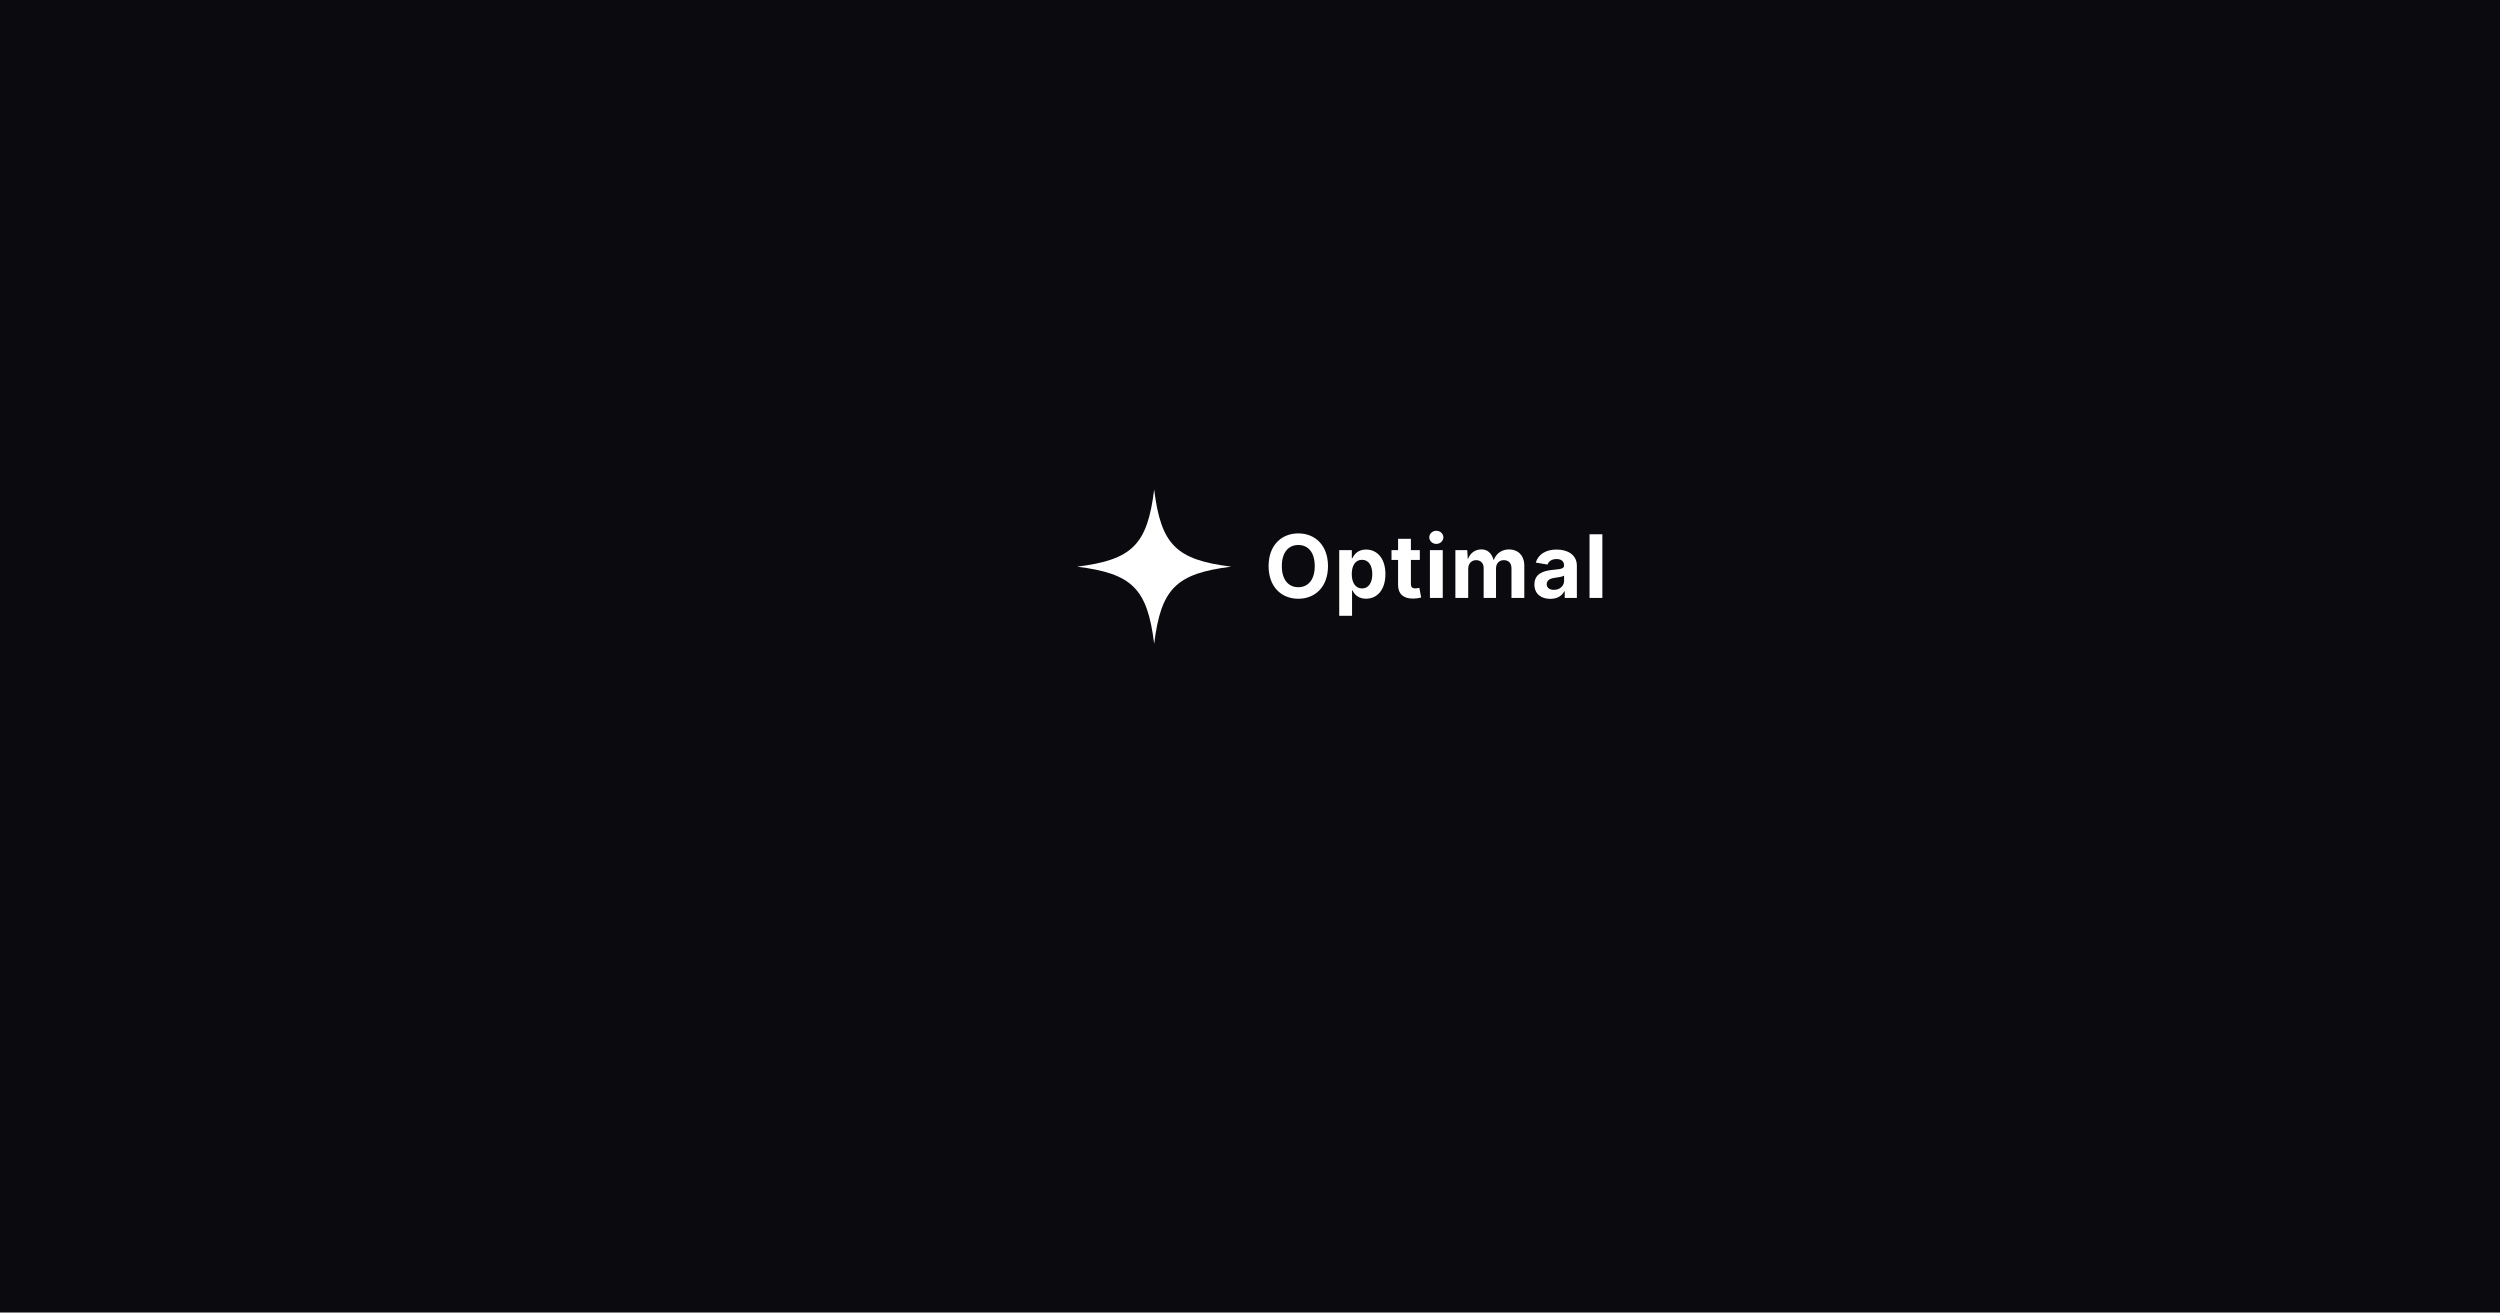
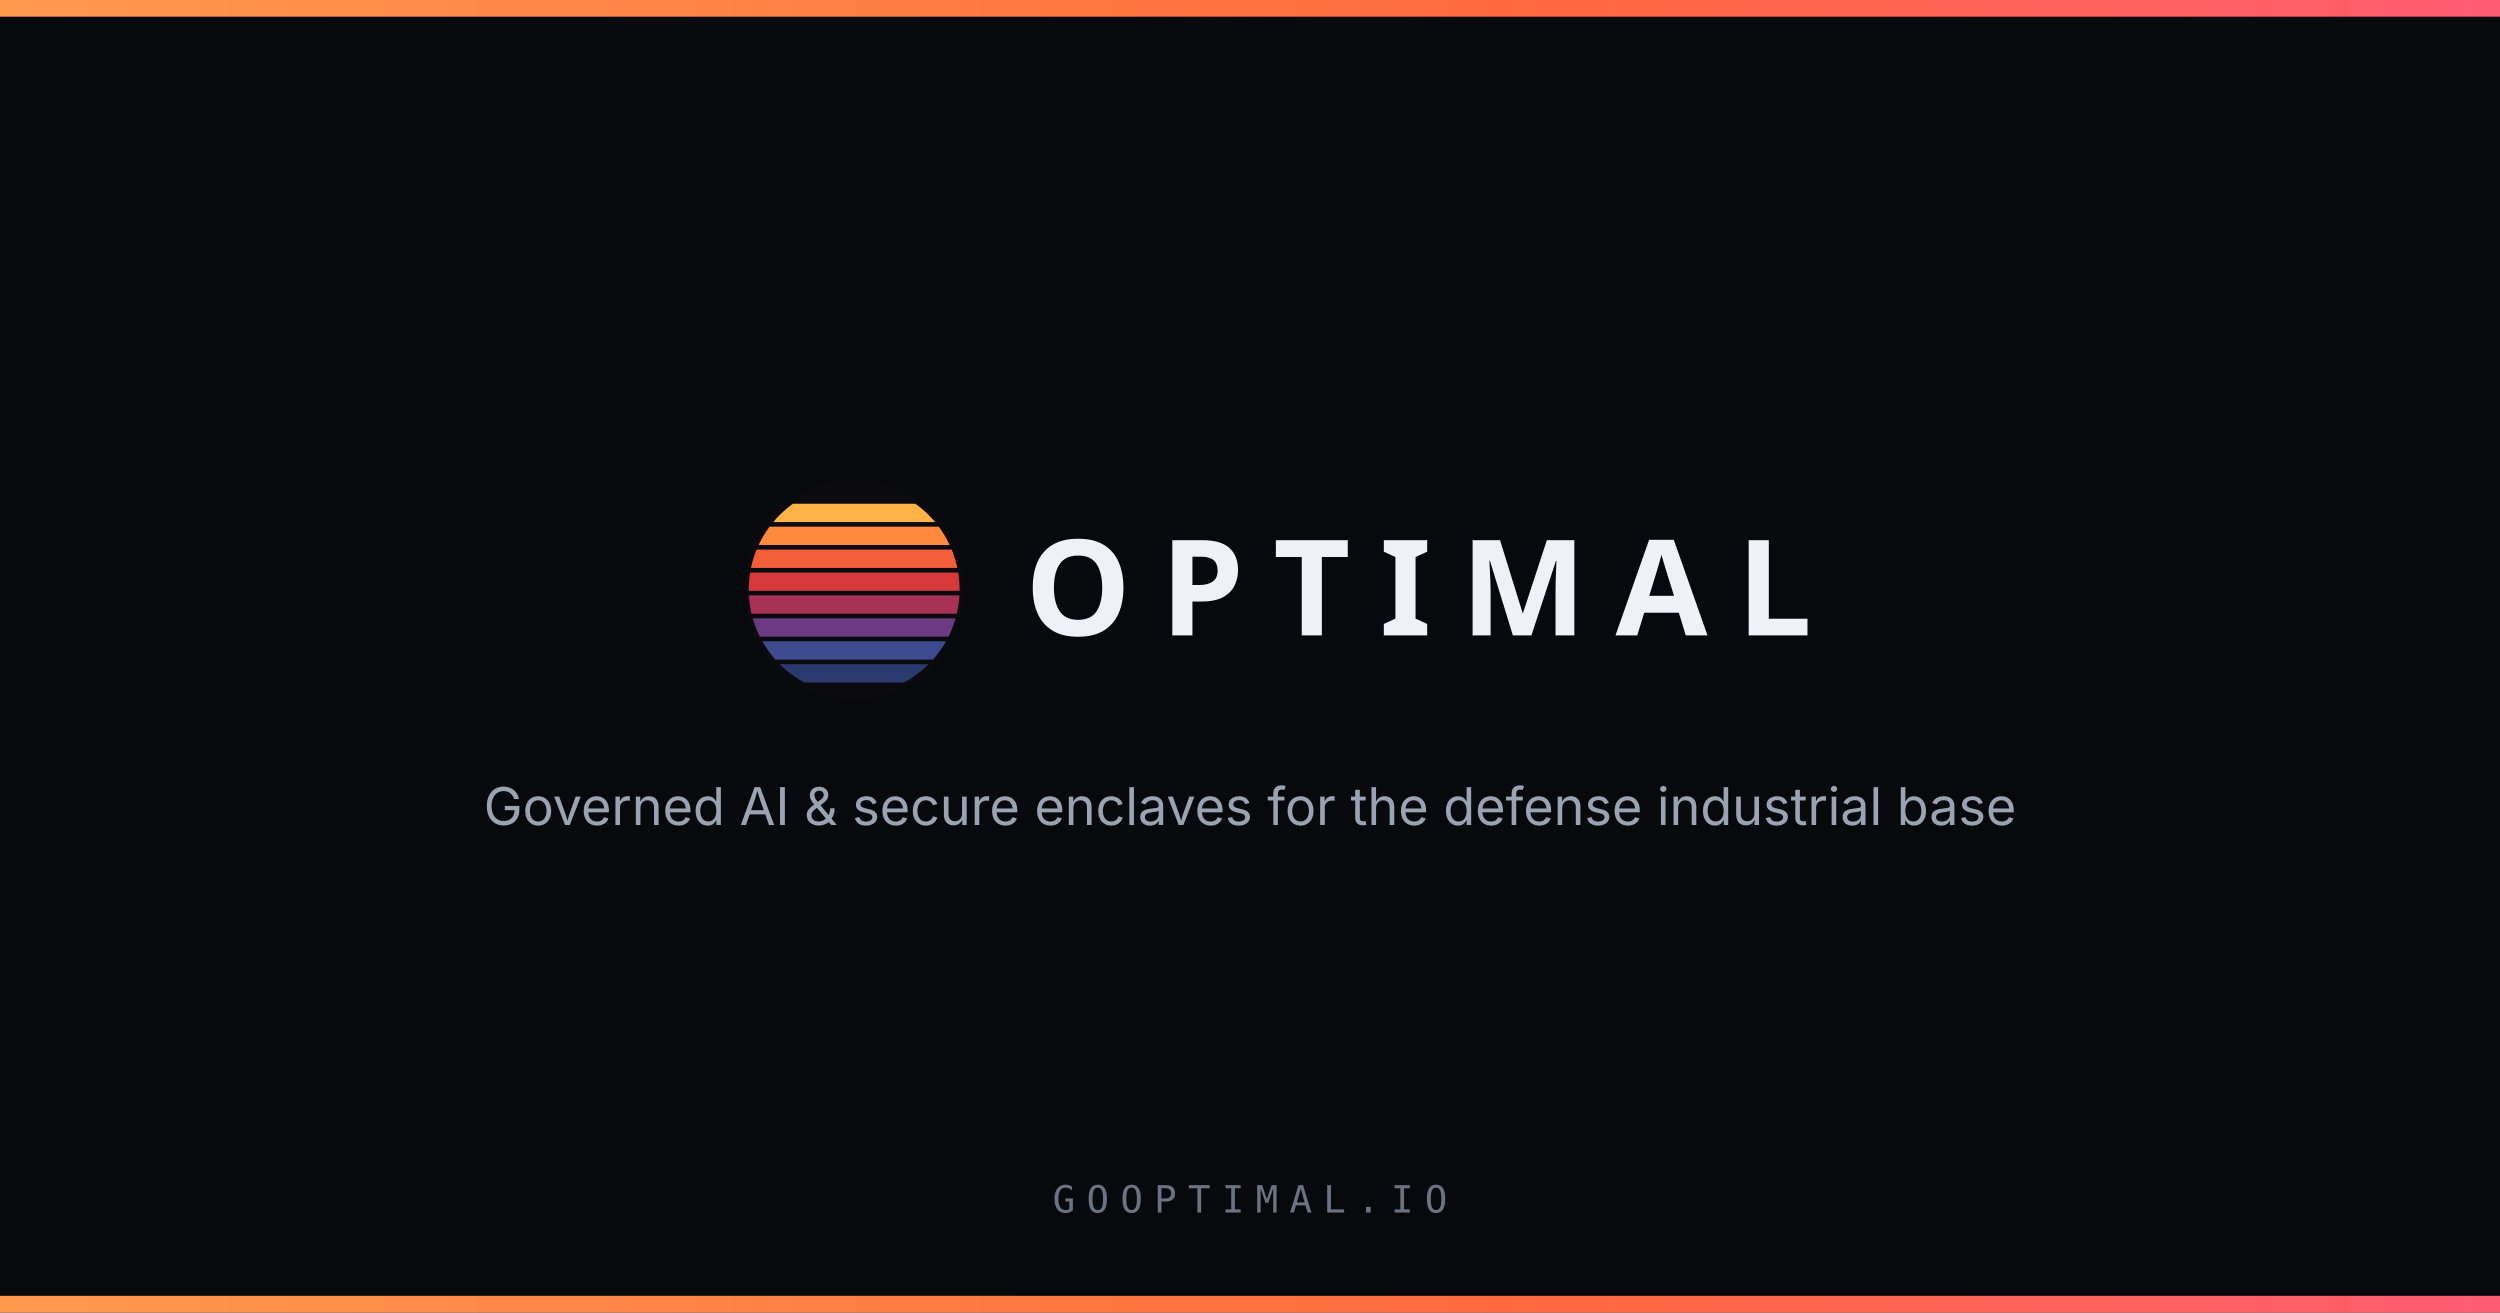
<svg xmlns="http://www.w3.org/2000/svg" viewBox="0 0 1200 630" width="1200" height="630">
-   <rect width="1200" height="630" fill="#0a0a0f" />
-   <path d="M554,235 C557.3,261.5 564.5,268.7 591,272 C564.5,275.3 557.3,282.5 554,309 C550.7,282.5 543.5,275.3 517,272 C543.5,268.7 550.7,261.5 554,235 Z" fill="#ffffff" />
-   <text x="607" y="287" font-family="'Plus Jakarta Sans','Inter',-apple-system,sans-serif" font-size="42" font-weight="700" letter-spacing="0.02em" fill="#ffffff">Optimal</text>
+   <rect width="1200" height="630" fill="#08090d" />
+   <rect x="0" y="0" width="1200" height="8" fill="url(#sunset)" />
+   <rect x="0" y="622" width="1200" height="8" fill="url(#sunset)" />
+   <defs>
+     <linearGradient id="sunset" x1="0" y1="0" x2="1" y2="0">
+       <stop offset="0" stop-color="#ff9a4d" />
+       <stop offset="0.6" stop-color="#ff6a3d" />
+       <stop offset="1" stop-color="#ff5c72" />
+     </linearGradient>
+     <clipPath id="cc">
+       <circle cx="410" cy="283" r="50.6" />
+     </clipPath>
+   </defs>
+   <circle cx="410" cy="283" r="52.8" fill="#0a0a0f" />
+   <g clip-path="url(#cc)">
+     <rect x="355" y="241.8" width="110" height="8.8" fill="#ffb347" />
+     <rect x="355" y="252.8" width="110" height="8.8" fill="#ff8a3d" />
+     <rect x="355" y="263.8" width="110" height="8.8" fill="#f25e3a" />
+     <rect x="355" y="274.8" width="110" height="8.8" fill="#d63a3a" />
+     <rect x="355" y="285.8" width="110" height="8.8" fill="#a83255" />
+     <rect x="355" y="296.8" width="110" height="8.8" fill="#6b3a82" />
+     <rect x="355" y="307.8" width="110" height="8.8" fill="#3d4a8e" />
+     <rect x="355" y="318.8" width="110" height="8.8" fill="#2a3a6e" />
+   </g>
+   <text x="492" y="305" font-family="'Space Grotesk', ui-sans-serif, sans-serif" font-weight="600" font-size="64" letter-spacing="14" fill="#eef1f7">OPTIMAL</text>
+   <text x="600" y="396" text-anchor="middle" font-family="Inter, ui-sans-serif, sans-serif" font-size="25" fill="#9aa3b2">Governed AI &amp; secure enclaves for the defense industrial base</text>
+   <text x="600" y="582" text-anchor="middle" font-family="ui-monospace, Menlo, monospace" font-size="18" letter-spacing="5.4" fill="#6b7382">GOOPTIMAL.IO</text>
</svg>
